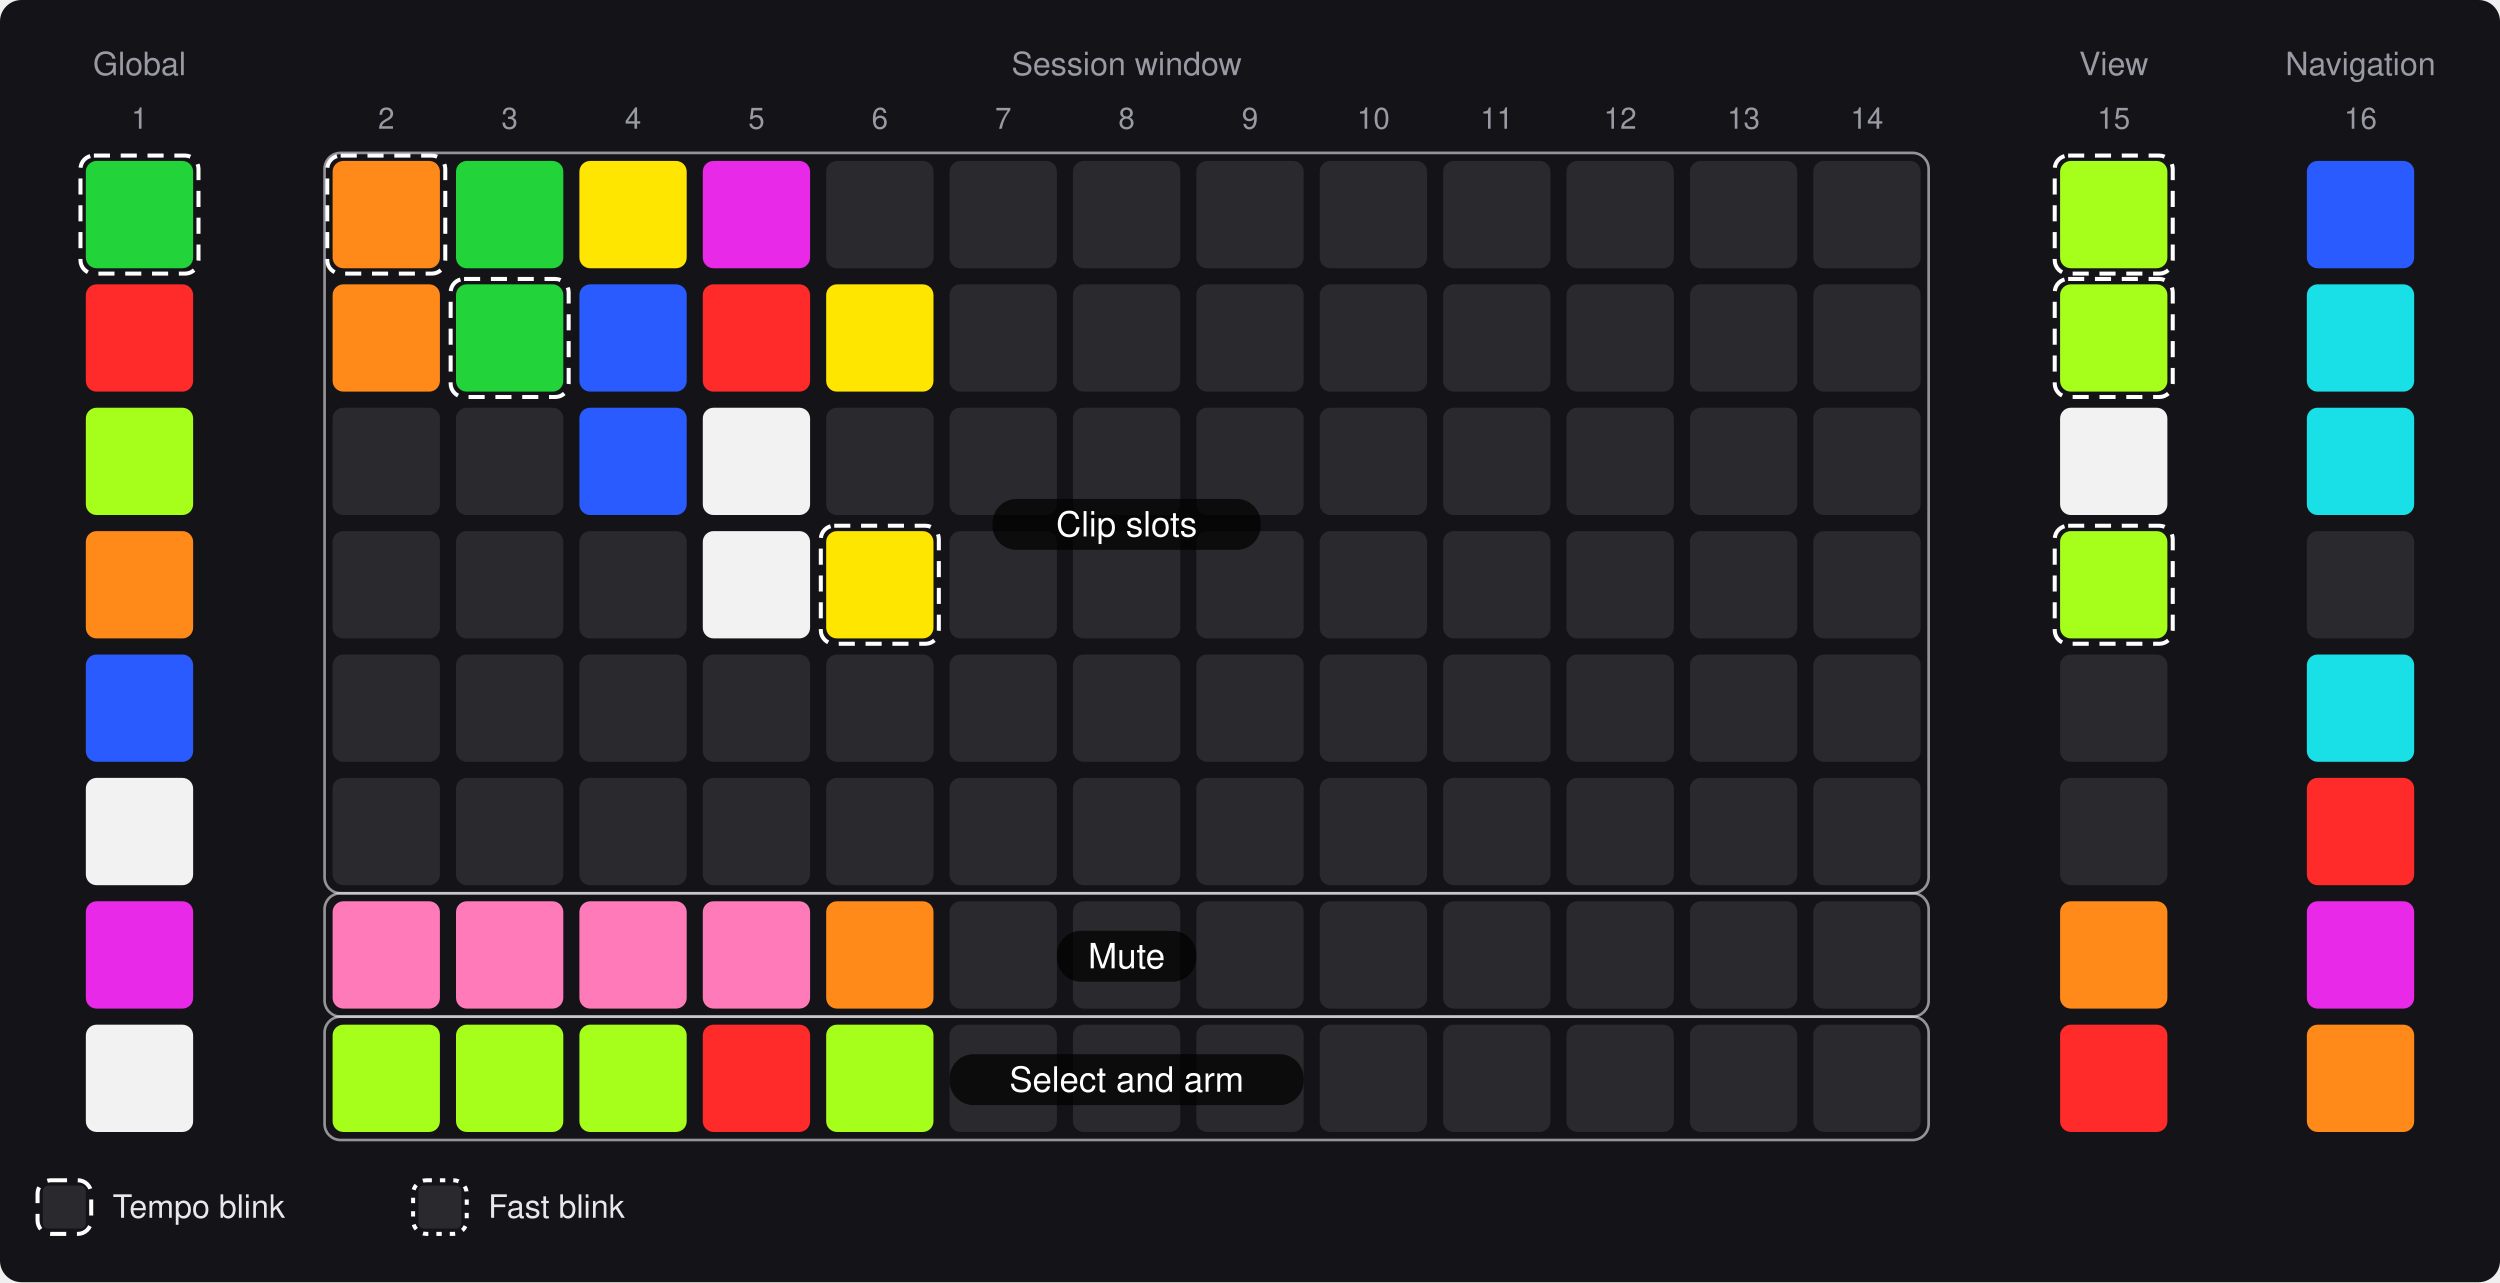
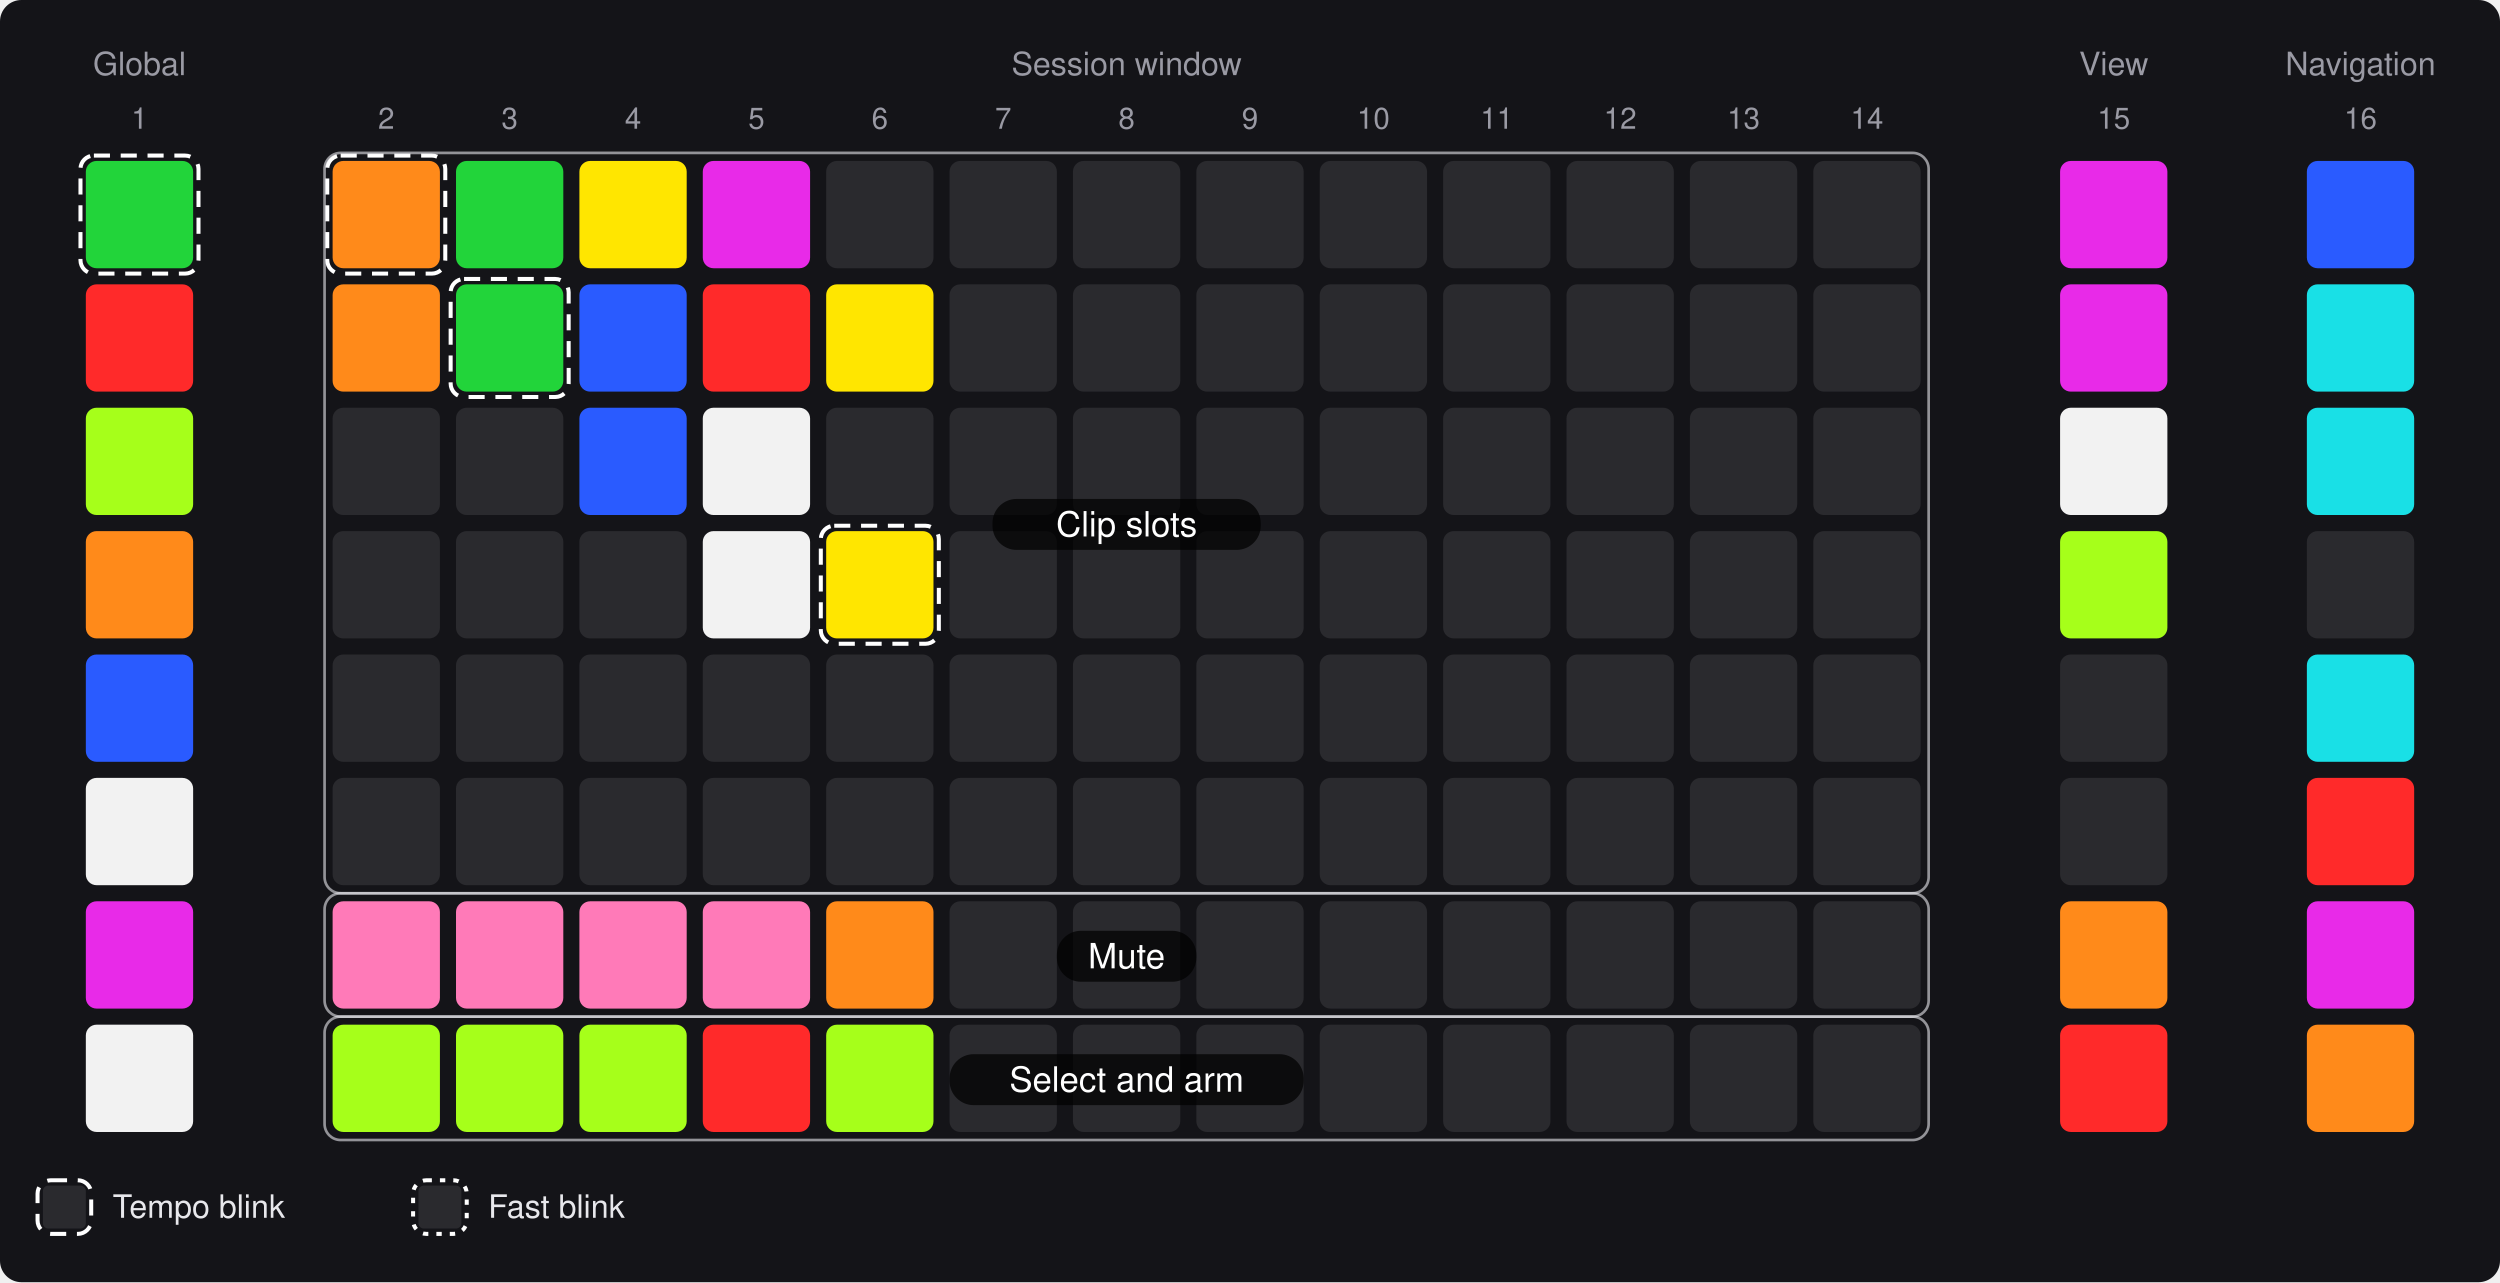
<svg xmlns="http://www.w3.org/2000/svg" width="932" height="478" viewBox="0 0 932 478" font-family="Helvetica, Arial, sans-serif">
  <rect x="0" y="0" width="932" height="478" rx="8" fill="#141418" />
  <text x="52" y="28" font-size="12" fill="#9a9aa4" text-anchor="middle">Global</text>
  <text x="52" y="48" font-size="11" fill="#9a9aa4" text-anchor="middle">1</text>
  <rect x="32" y="60" width="40" height="40" rx="4" fill="#22d43a" />
  <rect x="30" y="58" width="44" height="44" rx="5" fill="none" stroke="#ffffff" stroke-width="1.5" stroke-dasharray="6 4" />
  <rect x="32" y="106" width="40" height="40" rx="4" fill="#ff2a2a" />
  <rect x="32" y="152" width="40" height="40" rx="4" fill="#a6ff1a" />
  <rect x="32" y="198" width="40" height="40" rx="4" fill="#ff8a1a" />
  <rect x="32" y="244" width="40" height="40" rx="4" fill="#2a5bff" />
  <rect x="32" y="290" width="40" height="40" rx="4" fill="#f2f2f2" />
  <rect x="32" y="336" width="40" height="40" rx="4" fill="#e82ae8" />
  <rect x="32" y="382" width="40" height="40" rx="4" fill="#f2f2f2" />
  <text x="420" y="28" font-size="12" fill="#9a9aa4" text-anchor="middle">Session window</text>
  <text x="144" y="48" font-size="11" fill="#9a9aa4" text-anchor="middle">2</text>
  <text x="190" y="48" font-size="11" fill="#9a9aa4" text-anchor="middle">3</text>
  <text x="236" y="48" font-size="11" fill="#9a9aa4" text-anchor="middle">4</text>
  <text x="282" y="48" font-size="11" fill="#9a9aa4" text-anchor="middle">5</text>
  <text x="328" y="48" font-size="11" fill="#9a9aa4" text-anchor="middle">6</text>
  <text x="374" y="48" font-size="11" fill="#9a9aa4" text-anchor="middle">7</text>
  <text x="420" y="48" font-size="11" fill="#9a9aa4" text-anchor="middle">8</text>
  <text x="466" y="48" font-size="11" fill="#9a9aa4" text-anchor="middle">9</text>
  <text x="512" y="48" font-size="11" fill="#9a9aa4" text-anchor="middle">10</text>
  <text x="558" y="48" font-size="11" fill="#9a9aa4" text-anchor="middle">11</text>
  <text x="604" y="48" font-size="11" fill="#9a9aa4" text-anchor="middle">12</text>
  <text x="650" y="48" font-size="11" fill="#9a9aa4" text-anchor="middle">13</text>
  <text x="696" y="48" font-size="11" fill="#9a9aa4" text-anchor="middle">14</text>
  <rect x="124" y="60" width="40" height="40" rx="4" fill="#ff8a1a" />
  <rect x="122" y="58" width="44" height="44" rx="5" fill="none" stroke="#ffffff" stroke-width="1.5" stroke-dasharray="6 4" />
  <rect x="124" y="106" width="40" height="40" rx="4" fill="#ff8a1a" />
  <rect x="124" y="152" width="40" height="40" rx="4" fill="#2a2a2e" />
  <rect x="124" y="198" width="40" height="40" rx="4" fill="#2a2a2e" />
  <rect x="124" y="244" width="40" height="40" rx="4" fill="#2a2a2e" />
  <rect x="124" y="290" width="40" height="40" rx="4" fill="#2a2a2e" />
  <rect x="124" y="336" width="40" height="40" rx="4" fill="#ff7ab8" />
  <rect x="124" y="382" width="40" height="40" rx="4" fill="#a6ff1a" />
  <rect x="170" y="60" width="40" height="40" rx="4" fill="#22d43a" />
  <rect x="170" y="106" width="40" height="40" rx="4" fill="#22d43a" />
  <rect x="168" y="104" width="44" height="44" rx="5" fill="none" stroke="#ffffff" stroke-width="1.5" stroke-dasharray="6 4" />
  <rect x="170" y="152" width="40" height="40" rx="4" fill="#2a2a2e" />
  <rect x="170" y="198" width="40" height="40" rx="4" fill="#2a2a2e" />
  <rect x="170" y="244" width="40" height="40" rx="4" fill="#2a2a2e" />
  <rect x="170" y="290" width="40" height="40" rx="4" fill="#2a2a2e" />
  <rect x="170" y="336" width="40" height="40" rx="4" fill="#ff7ab8" />
  <rect x="170" y="382" width="40" height="40" rx="4" fill="#a6ff1a" />
  <rect x="216" y="60" width="40" height="40" rx="4" fill="#ffe600" />
  <rect x="216" y="106" width="40" height="40" rx="4" fill="#2a5bff" />
  <rect x="216" y="152" width="40" height="40" rx="4" fill="#2a5bff" />
  <rect x="216" y="198" width="40" height="40" rx="4" fill="#2a2a2e" />
  <rect x="216" y="244" width="40" height="40" rx="4" fill="#2a2a2e" />
  <rect x="216" y="290" width="40" height="40" rx="4" fill="#2a2a2e" />
  <rect x="216" y="336" width="40" height="40" rx="4" fill="#ff7ab8" />
  <rect x="216" y="382" width="40" height="40" rx="4" fill="#a6ff1a" />
  <rect x="262" y="60" width="40" height="40" rx="4" fill="#e82ae8" />
  <rect x="262" y="106" width="40" height="40" rx="4" fill="#ff2a2a" />
  <rect x="262" y="152" width="40" height="40" rx="4" fill="#f2f2f2" />
  <rect x="262" y="198" width="40" height="40" rx="4" fill="#f2f2f2" />
  <rect x="262" y="244" width="40" height="40" rx="4" fill="#2a2a2e" />
  <rect x="262" y="290" width="40" height="40" rx="4" fill="#2a2a2e" />
  <rect x="262" y="336" width="40" height="40" rx="4" fill="#ff7ab8" />
  <rect x="262" y="382" width="40" height="40" rx="4" fill="#ff2a2a" />
  <rect x="308" y="60" width="40" height="40" rx="4" fill="#2a2a2e" />
  <rect x="308" y="106" width="40" height="40" rx="4" fill="#ffe600" />
  <rect x="308" y="152" width="40" height="40" rx="4" fill="#2a2a2e" />
  <rect x="308" y="198" width="40" height="40" rx="4" fill="#ffe600" />
  <rect x="306" y="196" width="44" height="44" rx="5" fill="none" stroke="#ffffff" stroke-width="1.5" stroke-dasharray="6 4" />
  <rect x="308" y="244" width="40" height="40" rx="4" fill="#2a2a2e" />
  <rect x="308" y="290" width="40" height="40" rx="4" fill="#2a2a2e" />
  <rect x="308" y="336" width="40" height="40" rx="4" fill="#ff8a1a" />
  <rect x="308" y="382" width="40" height="40" rx="4" fill="#a6ff1a" />
  <rect x="354" y="60" width="40" height="40" rx="4" fill="#2a2a2e" />
  <rect x="354" y="106" width="40" height="40" rx="4" fill="#2a2a2e" />
  <rect x="354" y="152" width="40" height="40" rx="4" fill="#2a2a2e" />
  <rect x="354" y="198" width="40" height="40" rx="4" fill="#2a2a2e" />
  <rect x="354" y="244" width="40" height="40" rx="4" fill="#2a2a2e" />
  <rect x="354" y="290" width="40" height="40" rx="4" fill="#2a2a2e" />
  <rect x="354" y="336" width="40" height="40" rx="4" fill="#2a2a2e" />
  <rect x="354" y="382" width="40" height="40" rx="4" fill="#2a2a2e" />
  <rect x="400" y="60" width="40" height="40" rx="4" fill="#2a2a2e" />
  <rect x="400" y="106" width="40" height="40" rx="4" fill="#2a2a2e" />
  <rect x="400" y="152" width="40" height="40" rx="4" fill="#2a2a2e" />
  <rect x="400" y="198" width="40" height="40" rx="4" fill="#2a2a2e" />
  <rect x="400" y="244" width="40" height="40" rx="4" fill="#2a2a2e" />
  <rect x="400" y="290" width="40" height="40" rx="4" fill="#2a2a2e" />
  <rect x="400" y="336" width="40" height="40" rx="4" fill="#2a2a2e" />
  <rect x="400" y="382" width="40" height="40" rx="4" fill="#2a2a2e" />
  <rect x="446" y="60" width="40" height="40" rx="4" fill="#2a2a2e" />
  <rect x="446" y="106" width="40" height="40" rx="4" fill="#2a2a2e" />
  <rect x="446" y="152" width="40" height="40" rx="4" fill="#2a2a2e" />
  <rect x="446" y="198" width="40" height="40" rx="4" fill="#2a2a2e" />
  <rect x="446" y="244" width="40" height="40" rx="4" fill="#2a2a2e" />
  <rect x="446" y="290" width="40" height="40" rx="4" fill="#2a2a2e" />
  <rect x="446" y="336" width="40" height="40" rx="4" fill="#2a2a2e" />
  <rect x="446" y="382" width="40" height="40" rx="4" fill="#2a2a2e" />
  <rect x="492" y="60" width="40" height="40" rx="4" fill="#2a2a2e" />
  <rect x="492" y="106" width="40" height="40" rx="4" fill="#2a2a2e" />
  <rect x="492" y="152" width="40" height="40" rx="4" fill="#2a2a2e" />
  <rect x="492" y="198" width="40" height="40" rx="4" fill="#2a2a2e" />
  <rect x="492" y="244" width="40" height="40" rx="4" fill="#2a2a2e" />
  <rect x="492" y="290" width="40" height="40" rx="4" fill="#2a2a2e" />
  <rect x="492" y="336" width="40" height="40" rx="4" fill="#2a2a2e" />
  <rect x="492" y="382" width="40" height="40" rx="4" fill="#2a2a2e" />
  <rect x="538" y="60" width="40" height="40" rx="4" fill="#2a2a2e" />
  <rect x="538" y="106" width="40" height="40" rx="4" fill="#2a2a2e" />
  <rect x="538" y="152" width="40" height="40" rx="4" fill="#2a2a2e" />
  <rect x="538" y="198" width="40" height="40" rx="4" fill="#2a2a2e" />
  <rect x="538" y="244" width="40" height="40" rx="4" fill="#2a2a2e" />
  <rect x="538" y="290" width="40" height="40" rx="4" fill="#2a2a2e" />
  <rect x="538" y="336" width="40" height="40" rx="4" fill="#2a2a2e" />
  <rect x="538" y="382" width="40" height="40" rx="4" fill="#2a2a2e" />
  <rect x="584" y="60" width="40" height="40" rx="4" fill="#2a2a2e" />
  <rect x="584" y="106" width="40" height="40" rx="4" fill="#2a2a2e" />
  <rect x="584" y="152" width="40" height="40" rx="4" fill="#2a2a2e" />
  <rect x="584" y="198" width="40" height="40" rx="4" fill="#2a2a2e" />
  <rect x="584" y="244" width="40" height="40" rx="4" fill="#2a2a2e" />
  <rect x="584" y="290" width="40" height="40" rx="4" fill="#2a2a2e" />
  <rect x="584" y="336" width="40" height="40" rx="4" fill="#2a2a2e" />
  <rect x="584" y="382" width="40" height="40" rx="4" fill="#2a2a2e" />
  <rect x="630" y="60" width="40" height="40" rx="4" fill="#2a2a2e" />
  <rect x="630" y="106" width="40" height="40" rx="4" fill="#2a2a2e" />
  <rect x="630" y="152" width="40" height="40" rx="4" fill="#2a2a2e" />
  <rect x="630" y="198" width="40" height="40" rx="4" fill="#2a2a2e" />
  <rect x="630" y="244" width="40" height="40" rx="4" fill="#2a2a2e" />
  <rect x="630" y="290" width="40" height="40" rx="4" fill="#2a2a2e" />
  <rect x="630" y="336" width="40" height="40" rx="4" fill="#2a2a2e" />
  <rect x="630" y="382" width="40" height="40" rx="4" fill="#2a2a2e" />
  <rect x="676" y="60" width="40" height="40" rx="4" fill="#2a2a2e" />
  <rect x="676" y="106" width="40" height="40" rx="4" fill="#2a2a2e" />
  <rect x="676" y="152" width="40" height="40" rx="4" fill="#2a2a2e" />
  <rect x="676" y="198" width="40" height="40" rx="4" fill="#2a2a2e" />
  <rect x="676" y="244" width="40" height="40" rx="4" fill="#2a2a2e" />
  <rect x="676" y="290" width="40" height="40" rx="4" fill="#2a2a2e" />
  <rect x="676" y="336" width="40" height="40" rx="4" fill="#2a2a2e" />
  <rect x="676" y="382" width="40" height="40" rx="4" fill="#2a2a2e" />
  <rect x="121" y="57" width="598" height="276" rx="6" fill="none" stroke="#e8e8ec" stroke-width="1" stroke-opacity="0.6" />
  <rect x="370" y="186" width="100" height="19" rx="9" fill="#000000" fill-opacity="0.72" />
  <text x="420" y="200" font-size="13" fill="#ffffff" text-anchor="middle">Clip slots</text>
  <rect x="121" y="333" width="598" height="46" rx="6" fill="none" stroke="#e8e8ec" stroke-width="1" stroke-opacity="0.6" />
  <rect x="394" y="347" width="52" height="19" rx="9" fill="#000000" fill-opacity="0.72" />
  <text x="420" y="361" font-size="13" fill="#ffffff" text-anchor="middle">Mute</text>
  <rect x="121" y="379" width="598" height="46" rx="6" fill="none" stroke="#e8e8ec" stroke-width="1" stroke-opacity="0.6" />
  <rect x="354" y="393" width="132" height="19" rx="9" fill="#000000" fill-opacity="0.72" />
  <text x="420" y="407" font-size="13" fill="#ffffff" text-anchor="middle">Select and arm</text>
  <text x="788" y="28" font-size="12" fill="#9a9aa4" text-anchor="middle">View</text>
  <text x="788" y="48" font-size="11" fill="#9a9aa4" text-anchor="middle">15</text>
-   <rect x="768" y="60" width="40" height="40" rx="4" fill="#a6ff1a" />
-   <rect x="766" y="58" width="44" height="44" rx="5" fill="none" stroke="#ffffff" stroke-width="1.5" stroke-dasharray="6 4" />
-   <rect x="768" y="106" width="40" height="40" rx="4" fill="#a6ff1a" />
-   <rect x="766" y="104" width="44" height="44" rx="5" fill="none" stroke="#ffffff" stroke-width="1.5" stroke-dasharray="6 4" />
+   <rect x="768" y="60" width="40" height="40" rx="4" fill="#e82ae8" />
+   <rect x="768" y="106" width="40" height="40" rx="4" fill="#e82ae8" />
  <rect x="768" y="152" width="40" height="40" rx="4" fill="#f2f2f2" />
  <rect x="768" y="198" width="40" height="40" rx="4" fill="#a6ff1a" />
-   <rect x="766" y="196" width="44" height="44" rx="5" fill="none" stroke="#ffffff" stroke-width="1.5" stroke-dasharray="6 4" />
  <rect x="768" y="244" width="40" height="40" rx="4" fill="#2a2a2e" />
  <rect x="768" y="290" width="40" height="40" rx="4" fill="#2a2a2e" />
  <rect x="768" y="336" width="40" height="40" rx="4" fill="#ff8a1a" />
  <rect x="768" y="382" width="40" height="40" rx="4" fill="#ff2a2a" />
  <text x="880" y="28" font-size="12" fill="#9a9aa4" text-anchor="middle">Navigation</text>
  <text x="880" y="48" font-size="11" fill="#9a9aa4" text-anchor="middle">16</text>
  <rect x="860" y="60" width="40" height="40" rx="4" fill="#2a5bff" />
  <rect x="860" y="106" width="40" height="40" rx="4" fill="#19e0e6" />
  <rect x="860" y="152" width="40" height="40" rx="4" fill="#19e0e6" />
  <rect x="860" y="198" width="40" height="40" rx="4" fill="#2a2a2e" />
  <rect x="860" y="244" width="40" height="40" rx="4" fill="#19e0e6" />
  <rect x="860" y="290" width="40" height="40" rx="4" fill="#ff2a2a" />
  <rect x="860" y="336" width="40" height="40" rx="4" fill="#e82ae8" />
  <rect x="860" y="382" width="40" height="40" rx="4" fill="#ff8a1a" />
  <rect x="16" y="442" width="16" height="16" rx="2" fill="#2a2a2e" />
  <rect x="14" y="440" width="20" height="20" rx="5" fill="none" stroke="#ffffff" stroke-width="1.5" stroke-dasharray="6 4" />
  <text x="42" y="454" font-size="12" fill="#e8e8ec">Tempo blink</text>
  <rect x="156" y="442" width="16" height="16" rx="2" fill="#2a2a2e" />
  <rect x="154" y="440" width="20" height="20" rx="5" fill="none" stroke="#ffffff" stroke-width="1.5" stroke-dasharray="2 3" />
  <text x="182" y="454" font-size="12" fill="#e8e8ec">Fast blink</text>
</svg>
